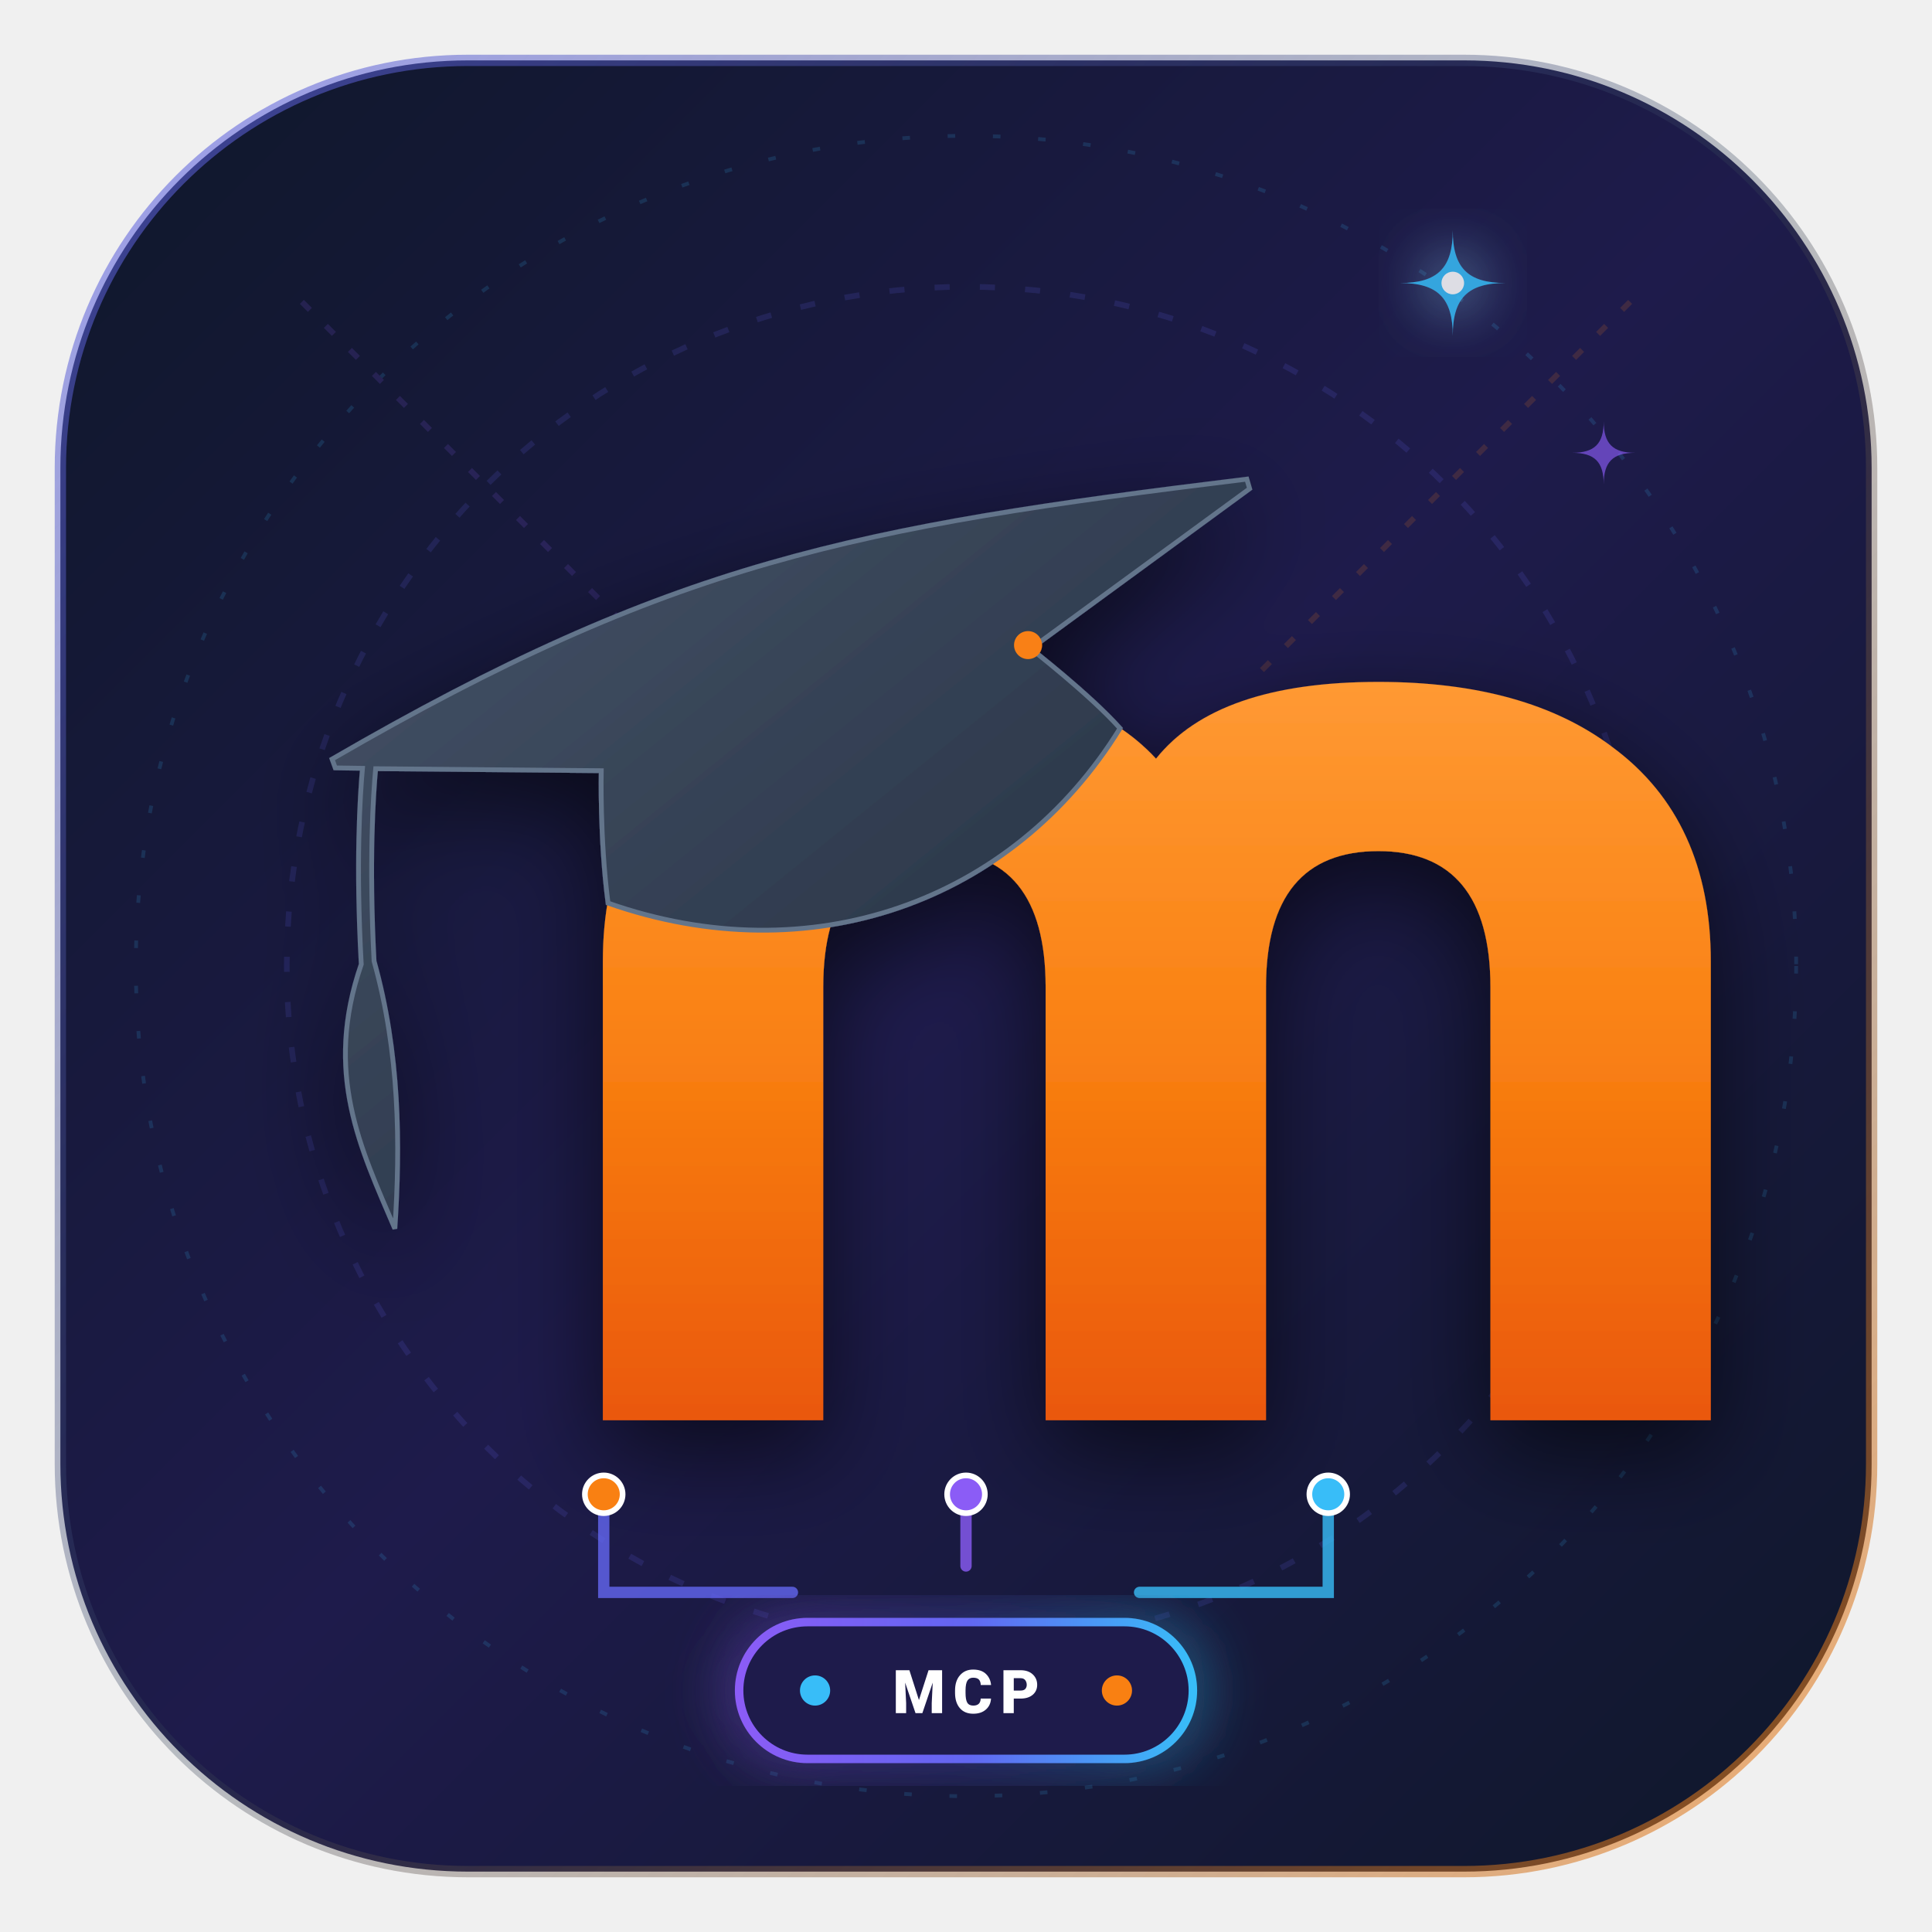
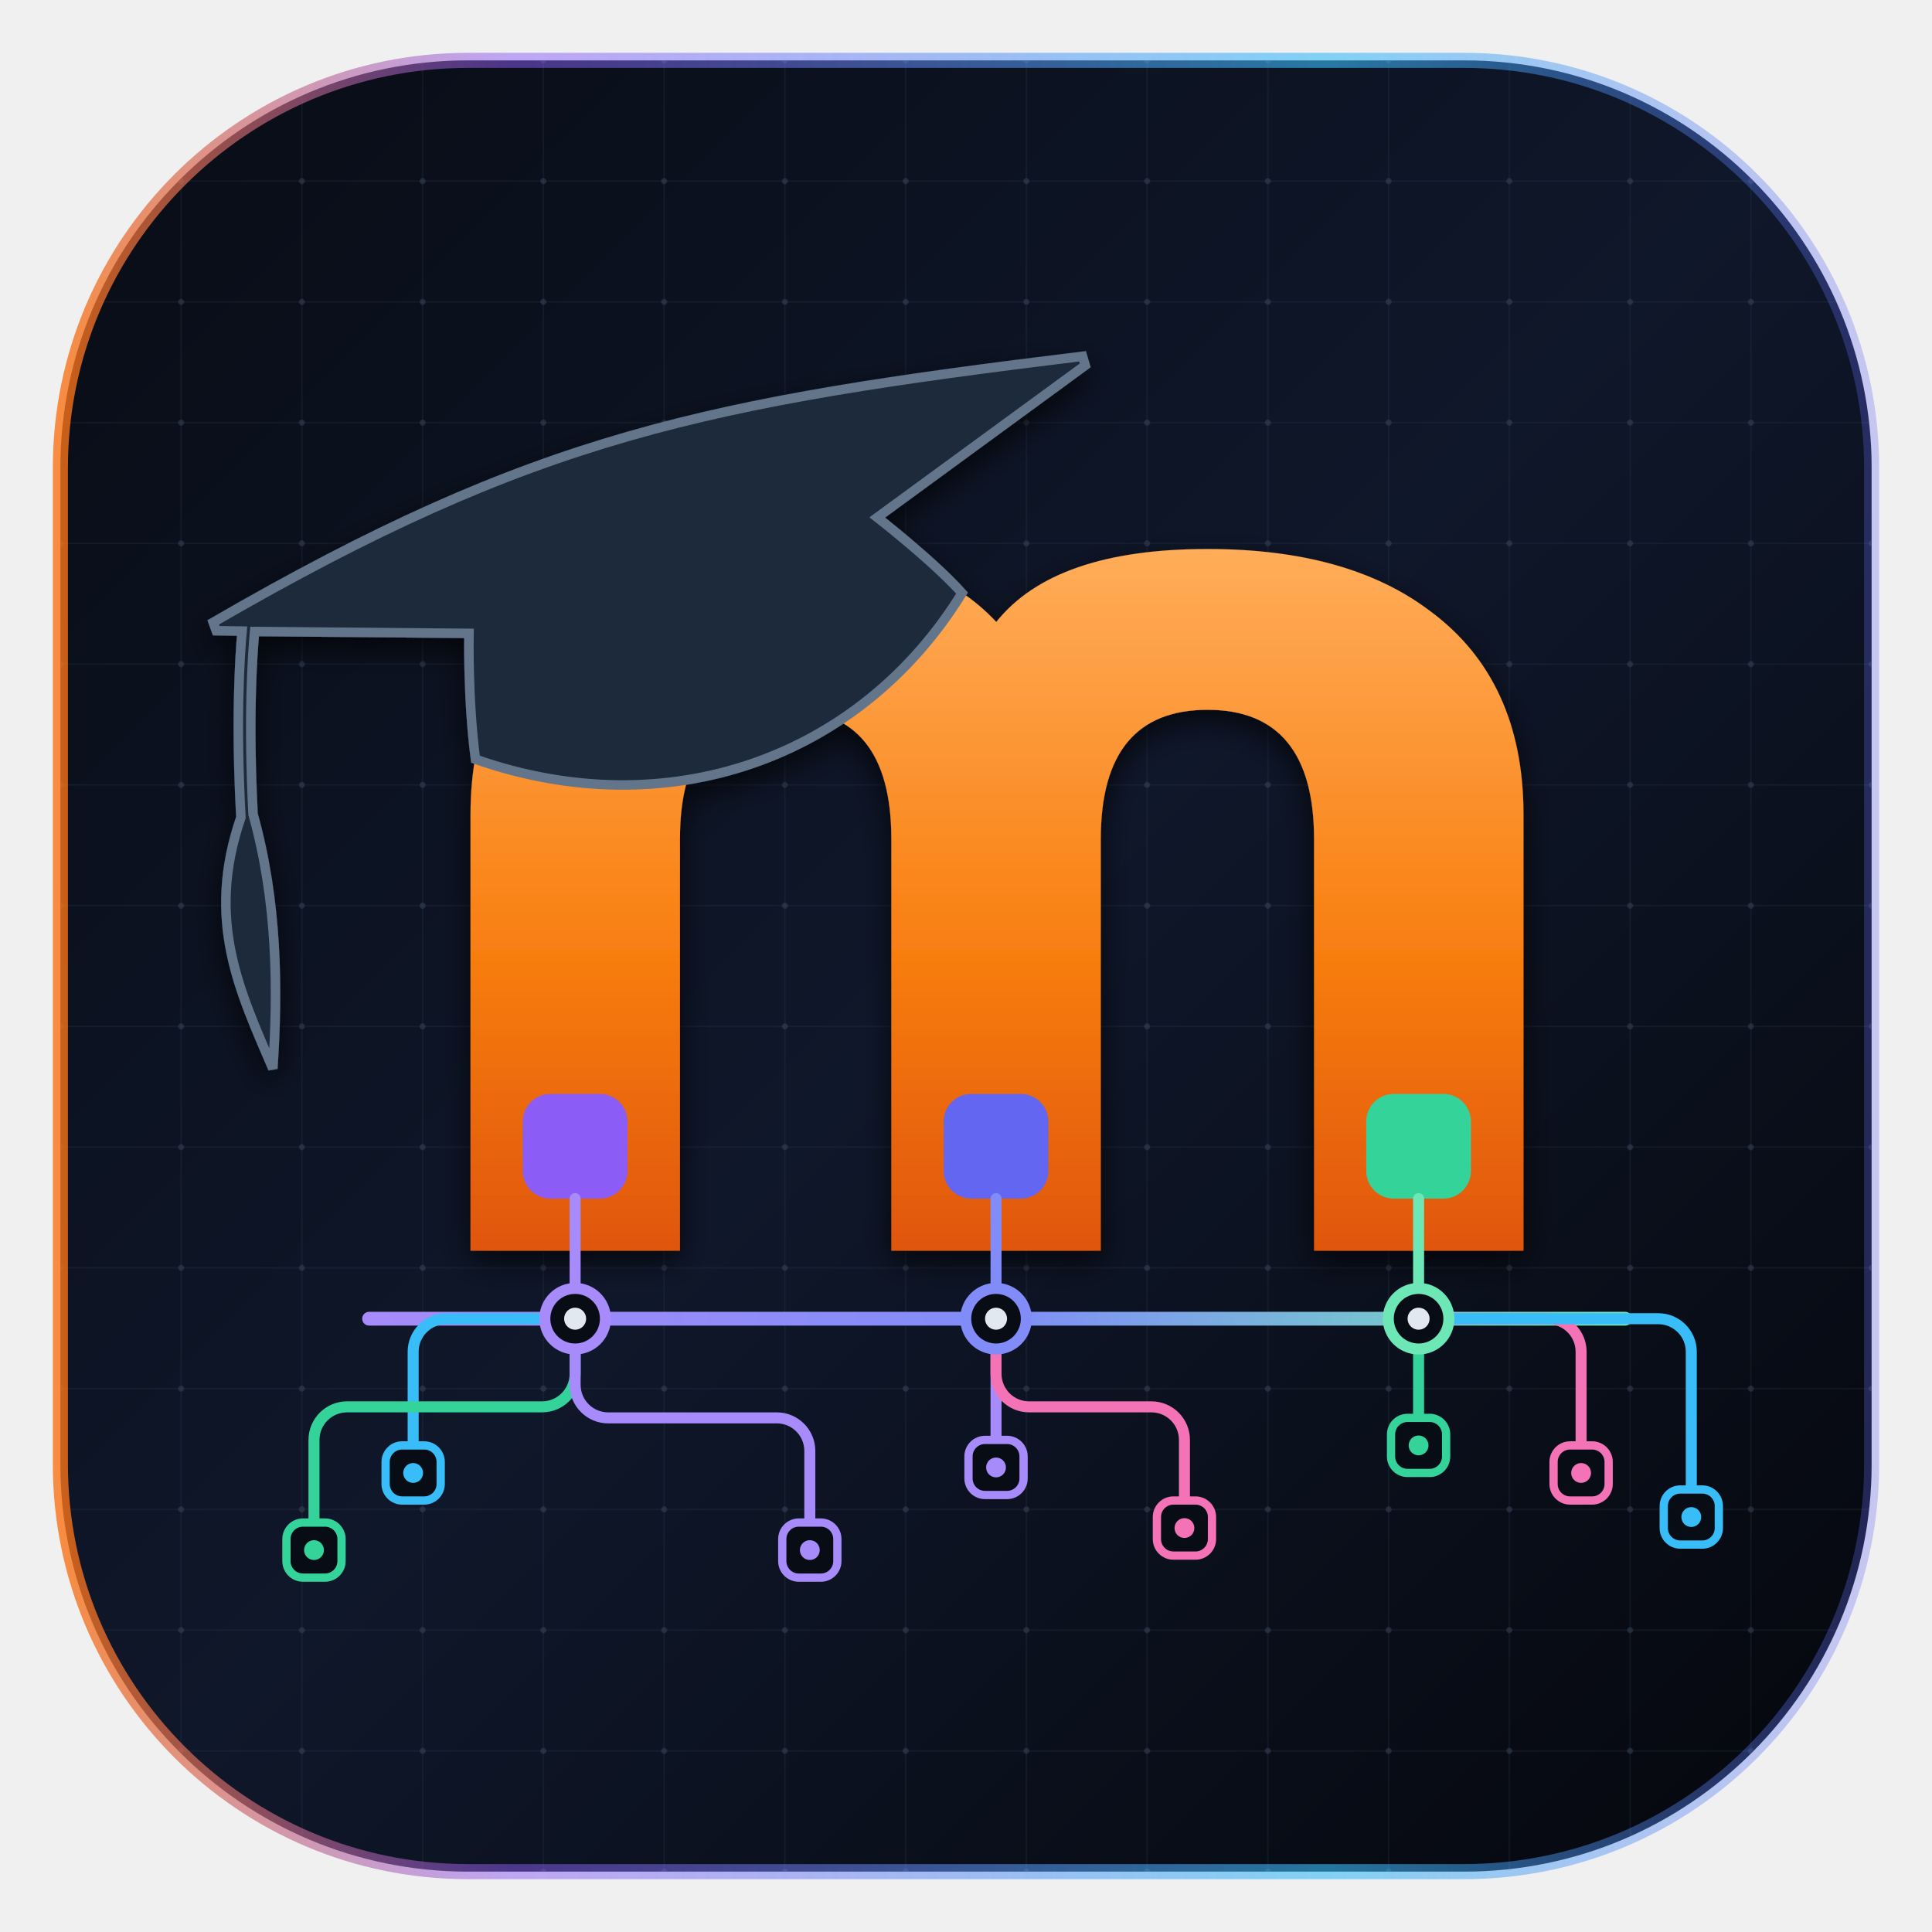
- <svg xmlns="http://www.w3.org/2000/svg" viewBox="0 0 512 512" width="100%" height="100%">
+ <svg xmlns="http://www.w3.org/2000/svg" viewBox="0 0 512 512" width="512" height="512">
  <defs>
    <linearGradient id="bgGrad" x1="0%" y1="0%" x2="100%" y2="100%">
-       <stop offset="0%" stop-color="#0f172a" />
-       <stop offset="50%" stop-color="#1e1b4b" />
-       <stop offset="100%" stop-color="#0f172a" />
+       <stop offset="0%" stop-color="#080C15" />
+       <stop offset="50%" stop-color="#0F172A" />
+       <stop offset="100%" stop-color="#05070C" />
    </linearGradient>
-     <linearGradient id="moodleGrad" x1="0%" y1="0%" x2="0%" y2="100%">
-       <stop offset="0%" stop-color="#ff9933" />
-       <stop offset="50%" stop-color="#f98012" />
-       <stop offset="100%" stop-color="#ea580c" />
+     <linearGradient id="cardBorder" x1="0%" y1="0%" x2="100%" y2="0%">
+       <stop offset="0%" stop-color="#F97316" stop-opacity="0.8" />
+       <stop offset="25%" stop-color="#8B5CF6" stop-opacity="0.5" />
+       <stop offset="70%" stop-color="#38BDF8" stop-opacity="0.6" />
+       <stop offset="100%" stop-color="#6366F1" stop-opacity="0.3" />
    </linearGradient>
-     <linearGradient id="mcpGrad" x1="0%" y1="0%" x2="100%" y2="0%">
-       <stop offset="0%" stop-color="#8b5cf6" />
-       <stop offset="50%" stop-color="#6366f1" />
-       <stop offset="100%" stop-color="#38bdf8" />
+     <linearGradient id="moodleTextGrad" x1="0%" y1="0%" x2="0%" y2="100%">
+       <stop offset="0%" stop-color="#FFAD5A" />
+       <stop offset="55%" stop-color="#F98012" />
+       <stop offset="100%" stop-color="#E05607" />
    </linearGradient>
-     <linearGradient id="capGrad" x1="0%" y1="0%" x2="100%" y2="100%">
-       <stop offset="0%" stop-color="#475569" />
-       <stop offset="100%" stop-color="#1e293b" />
+     <linearGradient id="busGrad" gradientUnits="userSpaceOnUse" x1="44" y1="234" x2="272" y2="234">
+       <stop offset="0%" stop-color="#A78BFA" />
+       <stop offset="50%" stop-color="#818CF8" />
+       <stop offset="100%" stop-color="#6EE7B7" />
    </linearGradient>
-     <filter id="mcpGlow" x="-20%" y="-20%" width="140%" height="140%">
-       <feGaussianBlur stdDeviation="8" result="blur" />
-       <feComposite in="SourceGraphic" in2="blur" operator="over" />
+     <filter id="mDropShadow" x="-30%" y="-30%" width="160%" height="160%">
+       <feDropShadow dx="0" dy="10" stdDeviation="16" flood-color="#EA580C" flood-opacity="0.45" />
+       <feDropShadow dx="0" dy="3" stdDeviation="4" flood-color="#000000" flood-opacity="0.7" />
    </filter>
-     <filter id="dropShadow" x="-10%" y="-10%" width="130%" height="130%">
-       <feDropShadow dx="0" dy="8" stdDeviation="12" flood-color="#000000" flood-opacity="0.6" />
-     </filter>
-     <linearGradient id="borderGrad" x1="0%" y1="0%" x2="100%" y2="100%">
-       <stop offset="0%" stop-color="#6366f1" stop-opacity="0.6" />
-       <stop offset="50%" stop-color="#334155" stop-opacity="0.3" />
-       <stop offset="100%" stop-color="#f98012" stop-opacity="0.6" />
-     </linearGradient>
+     <pattern id="techGrid" width="32" height="32" patternUnits="userSpaceOnUse">
+       <circle cx="16" cy="16" r="0.8" fill="#475569" opacity="0.4" />
+       <line x1="0" y1="16" x2="32" y2="16" stroke="#334155" stroke-width="0.4" opacity="0.2" />
+       <line x1="16" y1="0" x2="16" y2="32" stroke="#334155" stroke-width="0.4" opacity="0.2" />
+     </pattern>
  </defs>
-   <rect x="16" y="16" width="480" height="480" rx="108" fill="url(#bgGrad)" stroke="url(#borderGrad)" stroke-width="3" />
-   <g opacity="0.15">
-     <circle cx="256" cy="256" r="180" fill="none" stroke="#6366f1" stroke-dasharray="4 8" stroke-width="1.5" />
-     <circle cx="256" cy="256" r="220" fill="none" stroke="#38bdf8" stroke-dasharray="2 10" stroke-width="1" />
-     <line x1="80" y1="80" x2="180" y2="180" stroke="#8b5cf6" stroke-width="1.5" stroke-dasharray="3 6" />
-     <line x1="432" y1="80" x2="332" y2="180" stroke="#f98012" stroke-width="1.5" stroke-dasharray="3 6" />
-   </g>
-   <g transform="translate(385, 75)" opacity="0.85" filter="url(#mcpGlow)">
-     <path d="M0 -14 C0 -4 4 0 14 0 C4 0 0 4 0 14 C0 4 -4 0 -14 0 C-4 0 0 -4 0 -14 Z" fill="#38bdf8" />
-     <circle cx="0" cy="0" r="3" fill="#ffffff" />
-   </g>
-   <g transform="translate(425, 120) scale(0.6)" opacity="0.65">
-     <path d="M0 -14 C0 -4 4 0 14 0 C4 0 0 4 0 14 C0 4 -4 0 -14 0 C-4 0 0 -4 0 -14 Z" fill="#8b5cf6" />
-   </g>
-   <g transform="translate(88, 48) scale(1.06)" filter="url(#dropShadow)">
-     <path fill="url(#moodleGrad)" d="M289.6,309.8V201.5c0-22.6-9.4-34-28-34c-18.7,0-28.1,11.3-28.1,34v108.3h-55.1V201.5c0-22.6-9.2-34-27.6-34c-18.7,0-28,11.3-28,34v108.3H67.7V195.1c0-23.6,8.2-41.5,24.6-53.6c14.4-10.8,34-16.3,58.6-16.3c24.9,0,43.3,6.4,55.1,19.2c10.2-12.8,28.7-19.2,55.6-19.2c24.6,0,44.1,5.4,58.5,16.3c16.4,12.1,24.6,30,24.6,53.6v114.7H289.6z" />
-     <path fill="url(#capGrad)" stroke="#64748b" stroke-width="1.2" d="M174.7,116.9l54.7-40l-0.7-2.4C130,86.6,85.1,95.2,0,144.5l0.8,2.2l6.8,0.1c-0.6,6.8-1.7,23.6-0.3,49c-9.4,27.3-0.2,45.9,8.4,66.1c1.4-21,1.2-44-5.2-66.9c-1.3-25.1-0.2-41.7,0.4-48.1l56.4,0.5c0,0-0.4,17,1.7,33.1c50.4,17.7,101.1-0.1,128-43.7C189.4,128.3,174.7,116.9,174.7,116.9z" />
-     <circle cx="174" cy="116" r="3.5" fill="#f98012" />
-   </g>
-   <g transform="translate(0, 10)">
-     <path d="M 160 388 L 160 412 L 210 412" stroke="#6366f1" stroke-width="3" stroke-linecap="round" fill="none" opacity="0.8" />
-     <path d="M 352 388 L 352 412 L 302 412" stroke="#38bdf8" stroke-width="3" stroke-linecap="round" fill="none" opacity="0.8" />
-     <path d="M 256 388 L 256 405" stroke="#8b5cf6" stroke-width="3" stroke-linecap="round" fill="none" opacity="0.8" />
-     <circle cx="160" cy="386" r="5" fill="#f98012" stroke="#ffffff" stroke-width="1.5" />
-     <circle cx="256" cy="386" r="5" fill="#8b5cf6" stroke="#ffffff" stroke-width="1.5" />
-     <circle cx="352" cy="386" r="5" fill="#38bdf8" stroke="#ffffff" stroke-width="1.5" />
-     <g transform="translate(196, 420)">
-       <rect x="0" y="0" width="120" height="36" rx="18" fill="#0f172a" stroke="url(#mcpGrad)" stroke-width="2.5" filter="url(#mcpGlow)" />
-       <rect x="0" y="0" width="120" height="36" rx="18" fill="#1e1b4b" stroke="url(#mcpGrad)" stroke-width="2" />
-       <circle cx="20" cy="18" r="4" fill="#38bdf8" />
-       <circle cx="100" cy="18" r="4" fill="#f98012" />
-       <text x="60" y="24" font-family="-apple-system, BlinkMacSystemFont, 'Segoe UI', Roboto, 'Fira Code', monospace" font-size="16" font-weight="900" fill="#ffffff" letter-spacing="2" text-anchor="middle">MCP</text>
+   <rect x="16" y="16" width="480" height="480" rx="108" fill="url(#bgGrad)" />
+   <rect x="16" y="16" width="480" height="480" rx="108" fill="url(#techGrid)" />
+   <rect x="16" y="16" width="480" height="480" rx="108" fill="none" stroke="url(#cardBorder)" stroke-width="4" />
+   <g transform="translate(33.57, 7.83) scale(1.46)">
+     <g transform="translate(15.7, 7.9) scale(0.69)" filter="url(#mDropShadow)">
+       <path fill="url(#moodleTextGrad)" d="M289.6,309.8V201.5c0-22.6-9.4-34-28-34c-18.7,0-28.1,11.3-28.1,34v108.3h-55.1V201.5         c0-22.6-9.2-34-27.6-34c-18.7,0-28,11.3-28,34v108.3H67.7V195.1c0-23.6,8.2-41.5,24.6-53.6c14.4-10.8,34-16.3,58.6-16.3         c24.9,0,43.3,6.4,55.1,19.2c10.2-12.8,28.7-19.2,55.6-19.2c24.6,0,44.1,5.4,58.5,16.3c16.4,12.1,24.6,30,24.6,53.6v114.7H289.6z" />
+       <path fill="#1E293B" stroke="#64748B" stroke-width="2.5" d="M174.7,116.9l54.7-40l-0.7-2.4C130,86.6,85.1,95.2,0,144.5l0.8,2.2l6.8,0.1         c-0.6,6.8-1.7,23.6-0.3,49c-9.4,27.3-0.2,45.9,8.4,66.1c1.4-21,1.2-44-5.2-66.9c-1.3-25.1-0.2-41.7,0.4-48.1l56.4,0.5         c0,0-0.4,17,1.7,33.1c50.4,17.7,101.1-0.1,128-43.7C189.4,128.3,174.7,116.9,174.7,116.9z" />
+     </g>
+     <g transform="translate(81.4, 212.2)">
+       <rect x="-9.5" y="-19" width="19" height="19" rx="5" fill="#8B5CF6" />
+     </g>
+     <g transform="translate(157.8, 212.2)">
+       <rect x="-9.5" y="-19" width="19" height="19" rx="5" fill="#6366F1" />
+     </g>
+     <g transform="translate(234.5, 212.2)">
+       <rect x="-9.5" y="-19" width="19" height="19" rx="5" fill="#34D399" />
+     </g>
+     <path d="M 44 234 H 272" stroke="url(#busGrad)" stroke-width="2.5" stroke-linecap="round" fill="none" />
+     <g fill="none" stroke-width="2" stroke-linecap="round">
+       <path d="M 81.4 212.2 V 234" stroke="#A78BFA" />
+       <path d="M 157.8 212.2 V 234" stroke="#818CF8" />
+       <path d="M 234.5 212.2 V 234" stroke="#6EE7B7" />
+       <path d="M 81.4 234 H 58 A 6 6 0 0 0 52 240 V 258" stroke="#38BDF8" />
+       <path d="M 81.4 234 V 244 A 6 6 0 0 1 75.4 250 H 40 A 6 6 0 0 0 34 256 V 272" stroke="#34D399" />
+       <path d="M 81.4 234 V 246 A 6 6 0 0 0 87.4 252 H 118 A 6 6 0 0 1 124 258 V 272" stroke="#A78BFA" />
+       <path d="M 157.8 234 V 256" stroke="#A78BFA" />
+       <path d="M 157.8 234 V 244 A 6 6 0 0 0 163.8 250 H 186 A 6 6 0 0 1 192 256 V 268" stroke="#F472B6" />
+       <path d="M 234.5 234 H 258 A 6 6 0 0 1 264 240 V 258" stroke="#F472B6" />
+       <path d="M 234.5 234 H 278 A 6 6 0 0 1 284 240 V 266" stroke="#38BDF8" />
+       <path d="M 234.5 234 V 252" stroke="#34D399" />
+     </g>
+     <g>
+       <rect x="47" y="257" width="10" height="10" rx="3" fill="#080C15" stroke="#38BDF8" stroke-width="1.5" />
+       <circle cx="52" cy="262" r="1.8" fill="#38BDF8" />
+       <rect x="29" y="271" width="10" height="10" rx="3" fill="#080C15" stroke="#34D399" stroke-width="1.5" />
+       <circle cx="34" cy="276" r="1.8" fill="#34D399" />
+       <rect x="119" y="271" width="10" height="10" rx="3" fill="#080C15" stroke="#A78BFA" stroke-width="1.5" />
+       <circle cx="124" cy="276" r="1.8" fill="#A78BFA" />
+       <rect x="152.8" y="256" width="10" height="10" rx="3" fill="#080C15" stroke="#A78BFA" stroke-width="1.5" />
+       <circle cx="157.8" cy="261" r="1.8" fill="#A78BFA" />
+       <rect x="187" y="267" width="10" height="10" rx="3" fill="#080C15" stroke="#F472B6" stroke-width="1.5" />
+       <circle cx="192" cy="272" r="1.8" fill="#F472B6" />
+       <rect x="259" y="257" width="10" height="10" rx="3" fill="#080C15" stroke="#F472B6" stroke-width="1.5" />
+       <circle cx="264" cy="262" r="1.8" fill="#F472B6" />
+       <rect x="279" y="265" width="10" height="10" rx="3" fill="#080C15" stroke="#38BDF8" stroke-width="1.5" />
+       <circle cx="284" cy="270" r="1.8" fill="#38BDF8" />
+       <rect x="229.5" y="252" width="10" height="10" rx="3" fill="#080C15" stroke="#34D399" stroke-width="1.5" />
+       <circle cx="234.5" cy="257" r="1.8" fill="#34D399" />
+     </g>
+     <g>
+       <circle cx="81.4" cy="234" r="5.5" fill="#080C15" stroke="#A78BFA" stroke-width="2" />
+       <circle cx="81.4" cy="234" r="2" fill="#E2E8F0" />
+       <circle cx="157.8" cy="234" r="5.5" fill="#080C15" stroke="#818CF8" stroke-width="2" />
+       <circle cx="157.8" cy="234" r="2" fill="#E2E8F0" />
+       <circle cx="234.5" cy="234" r="5.5" fill="#080C15" stroke="#6EE7B7" stroke-width="2" />
+       <circle cx="234.5" cy="234" r="2" fill="#E2E8F0" />
    </g>
  </g>
</svg>
